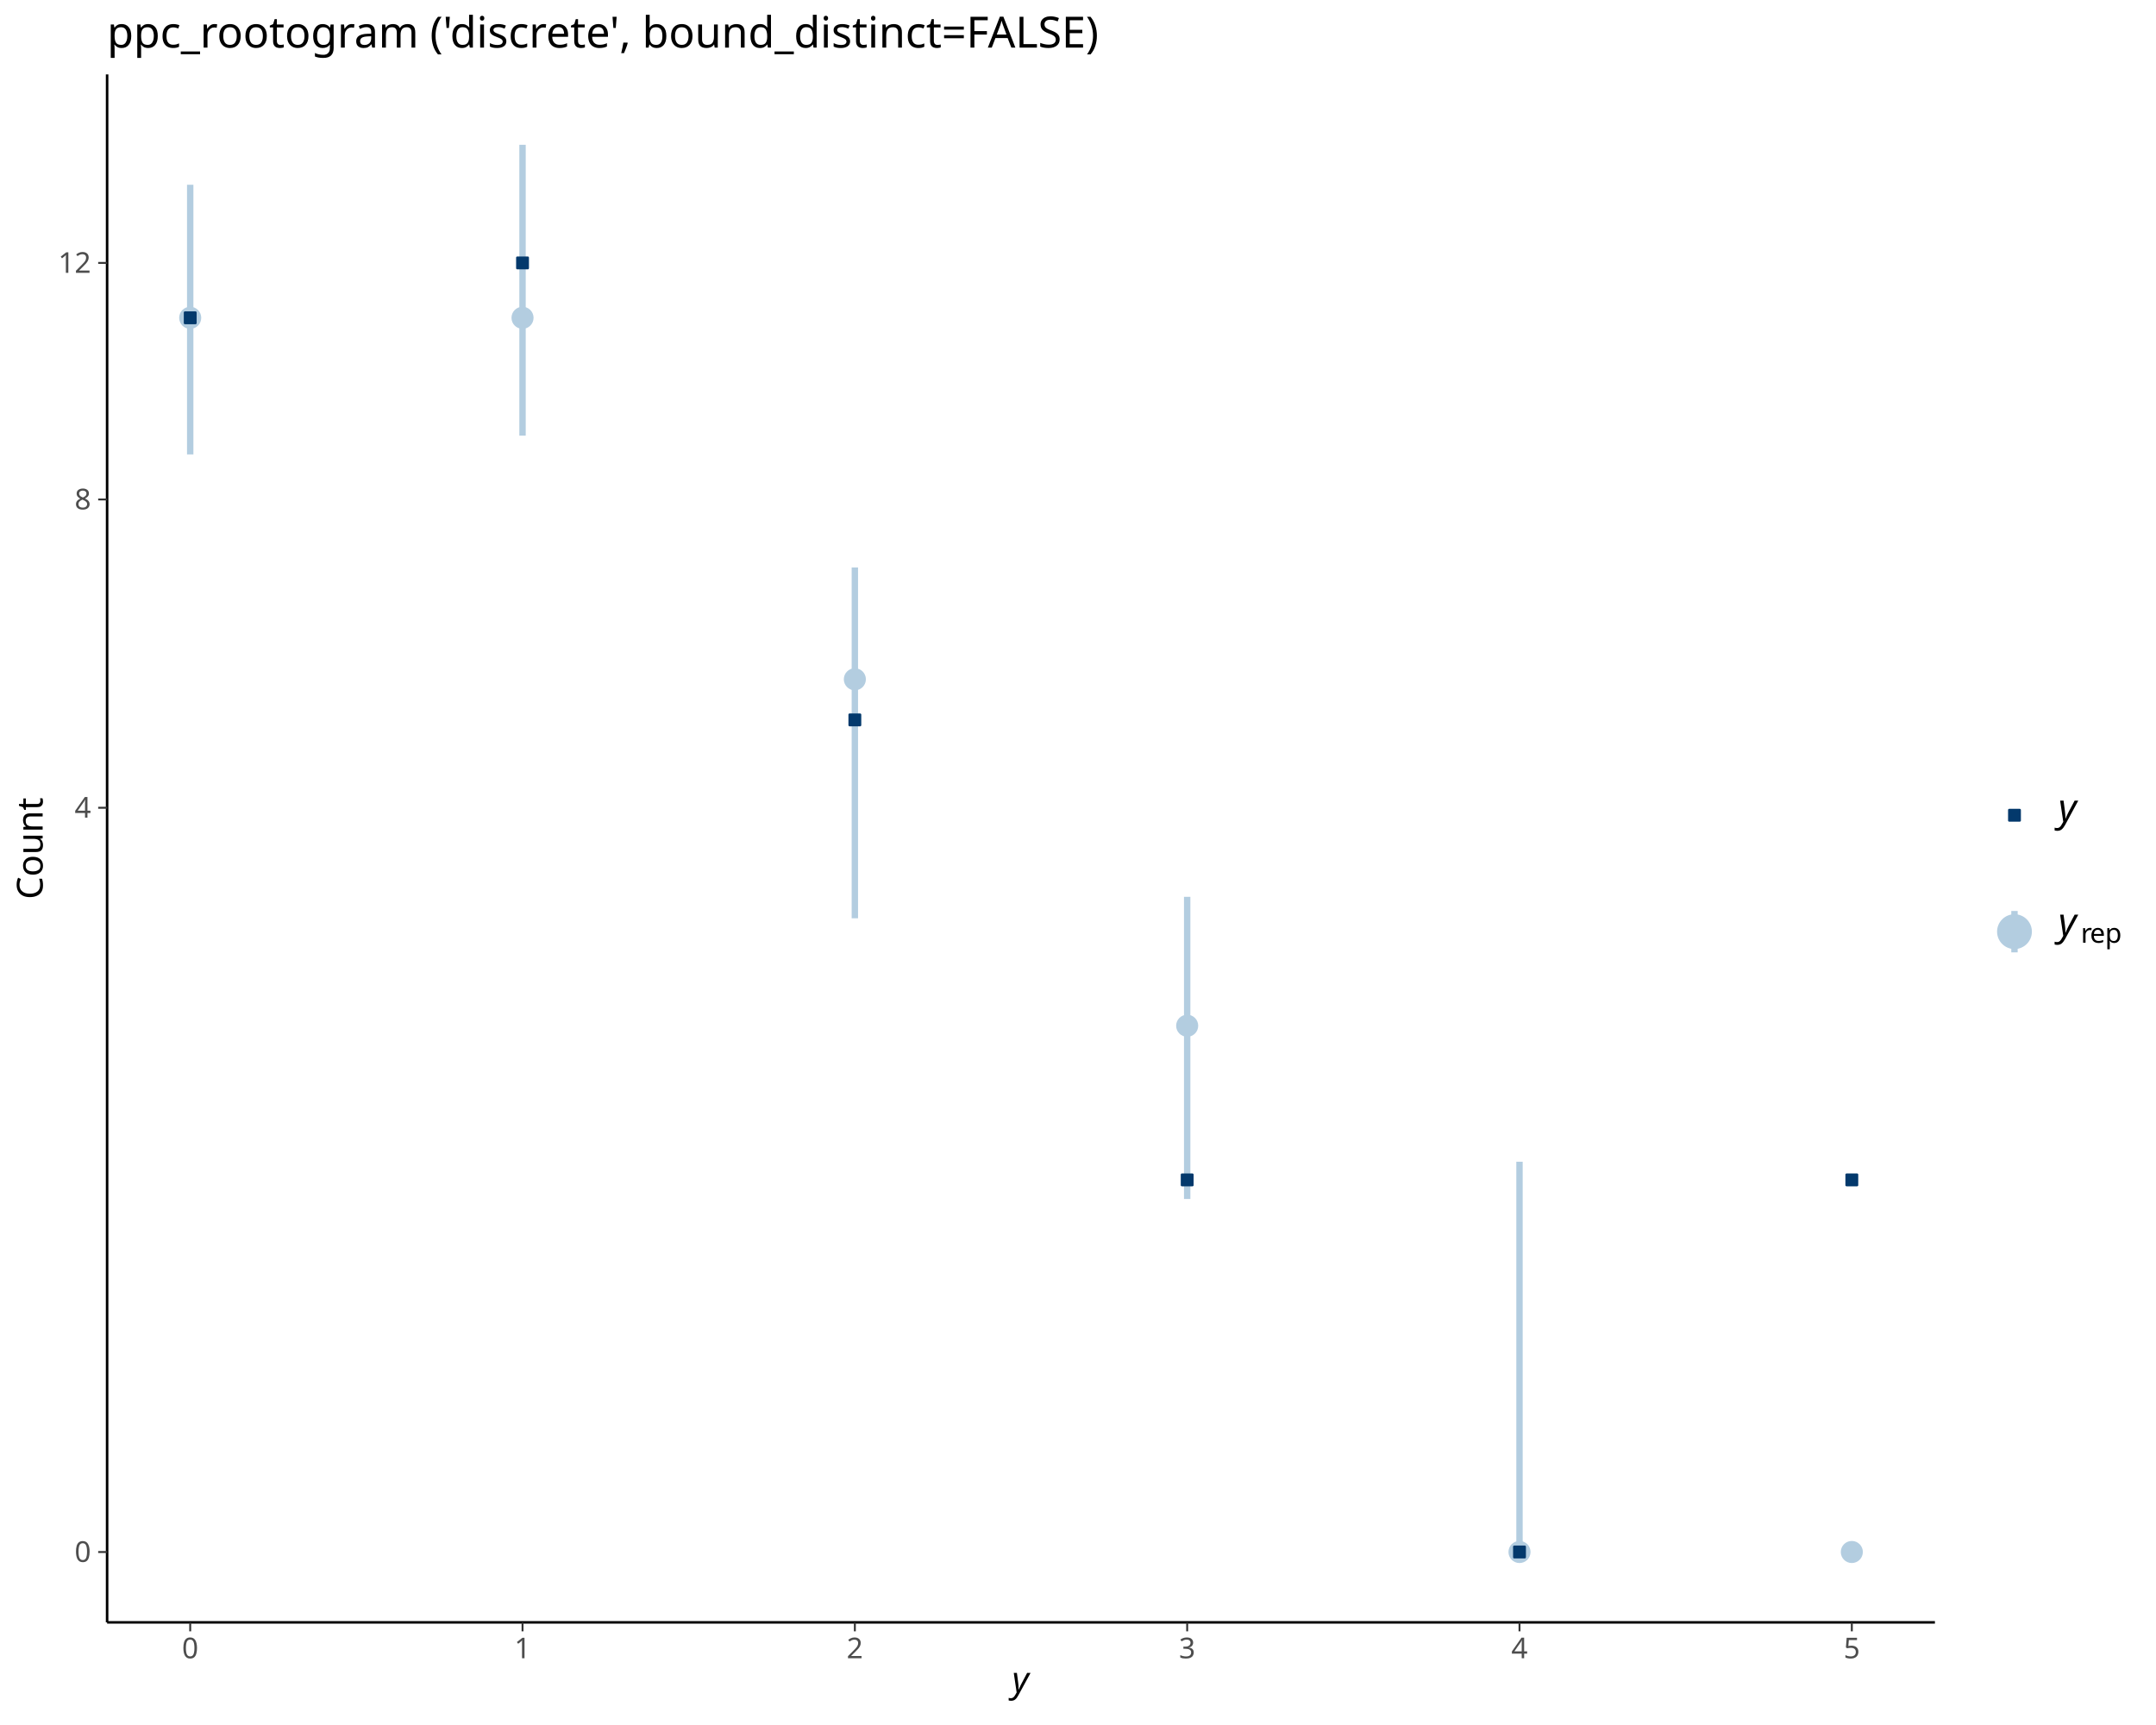
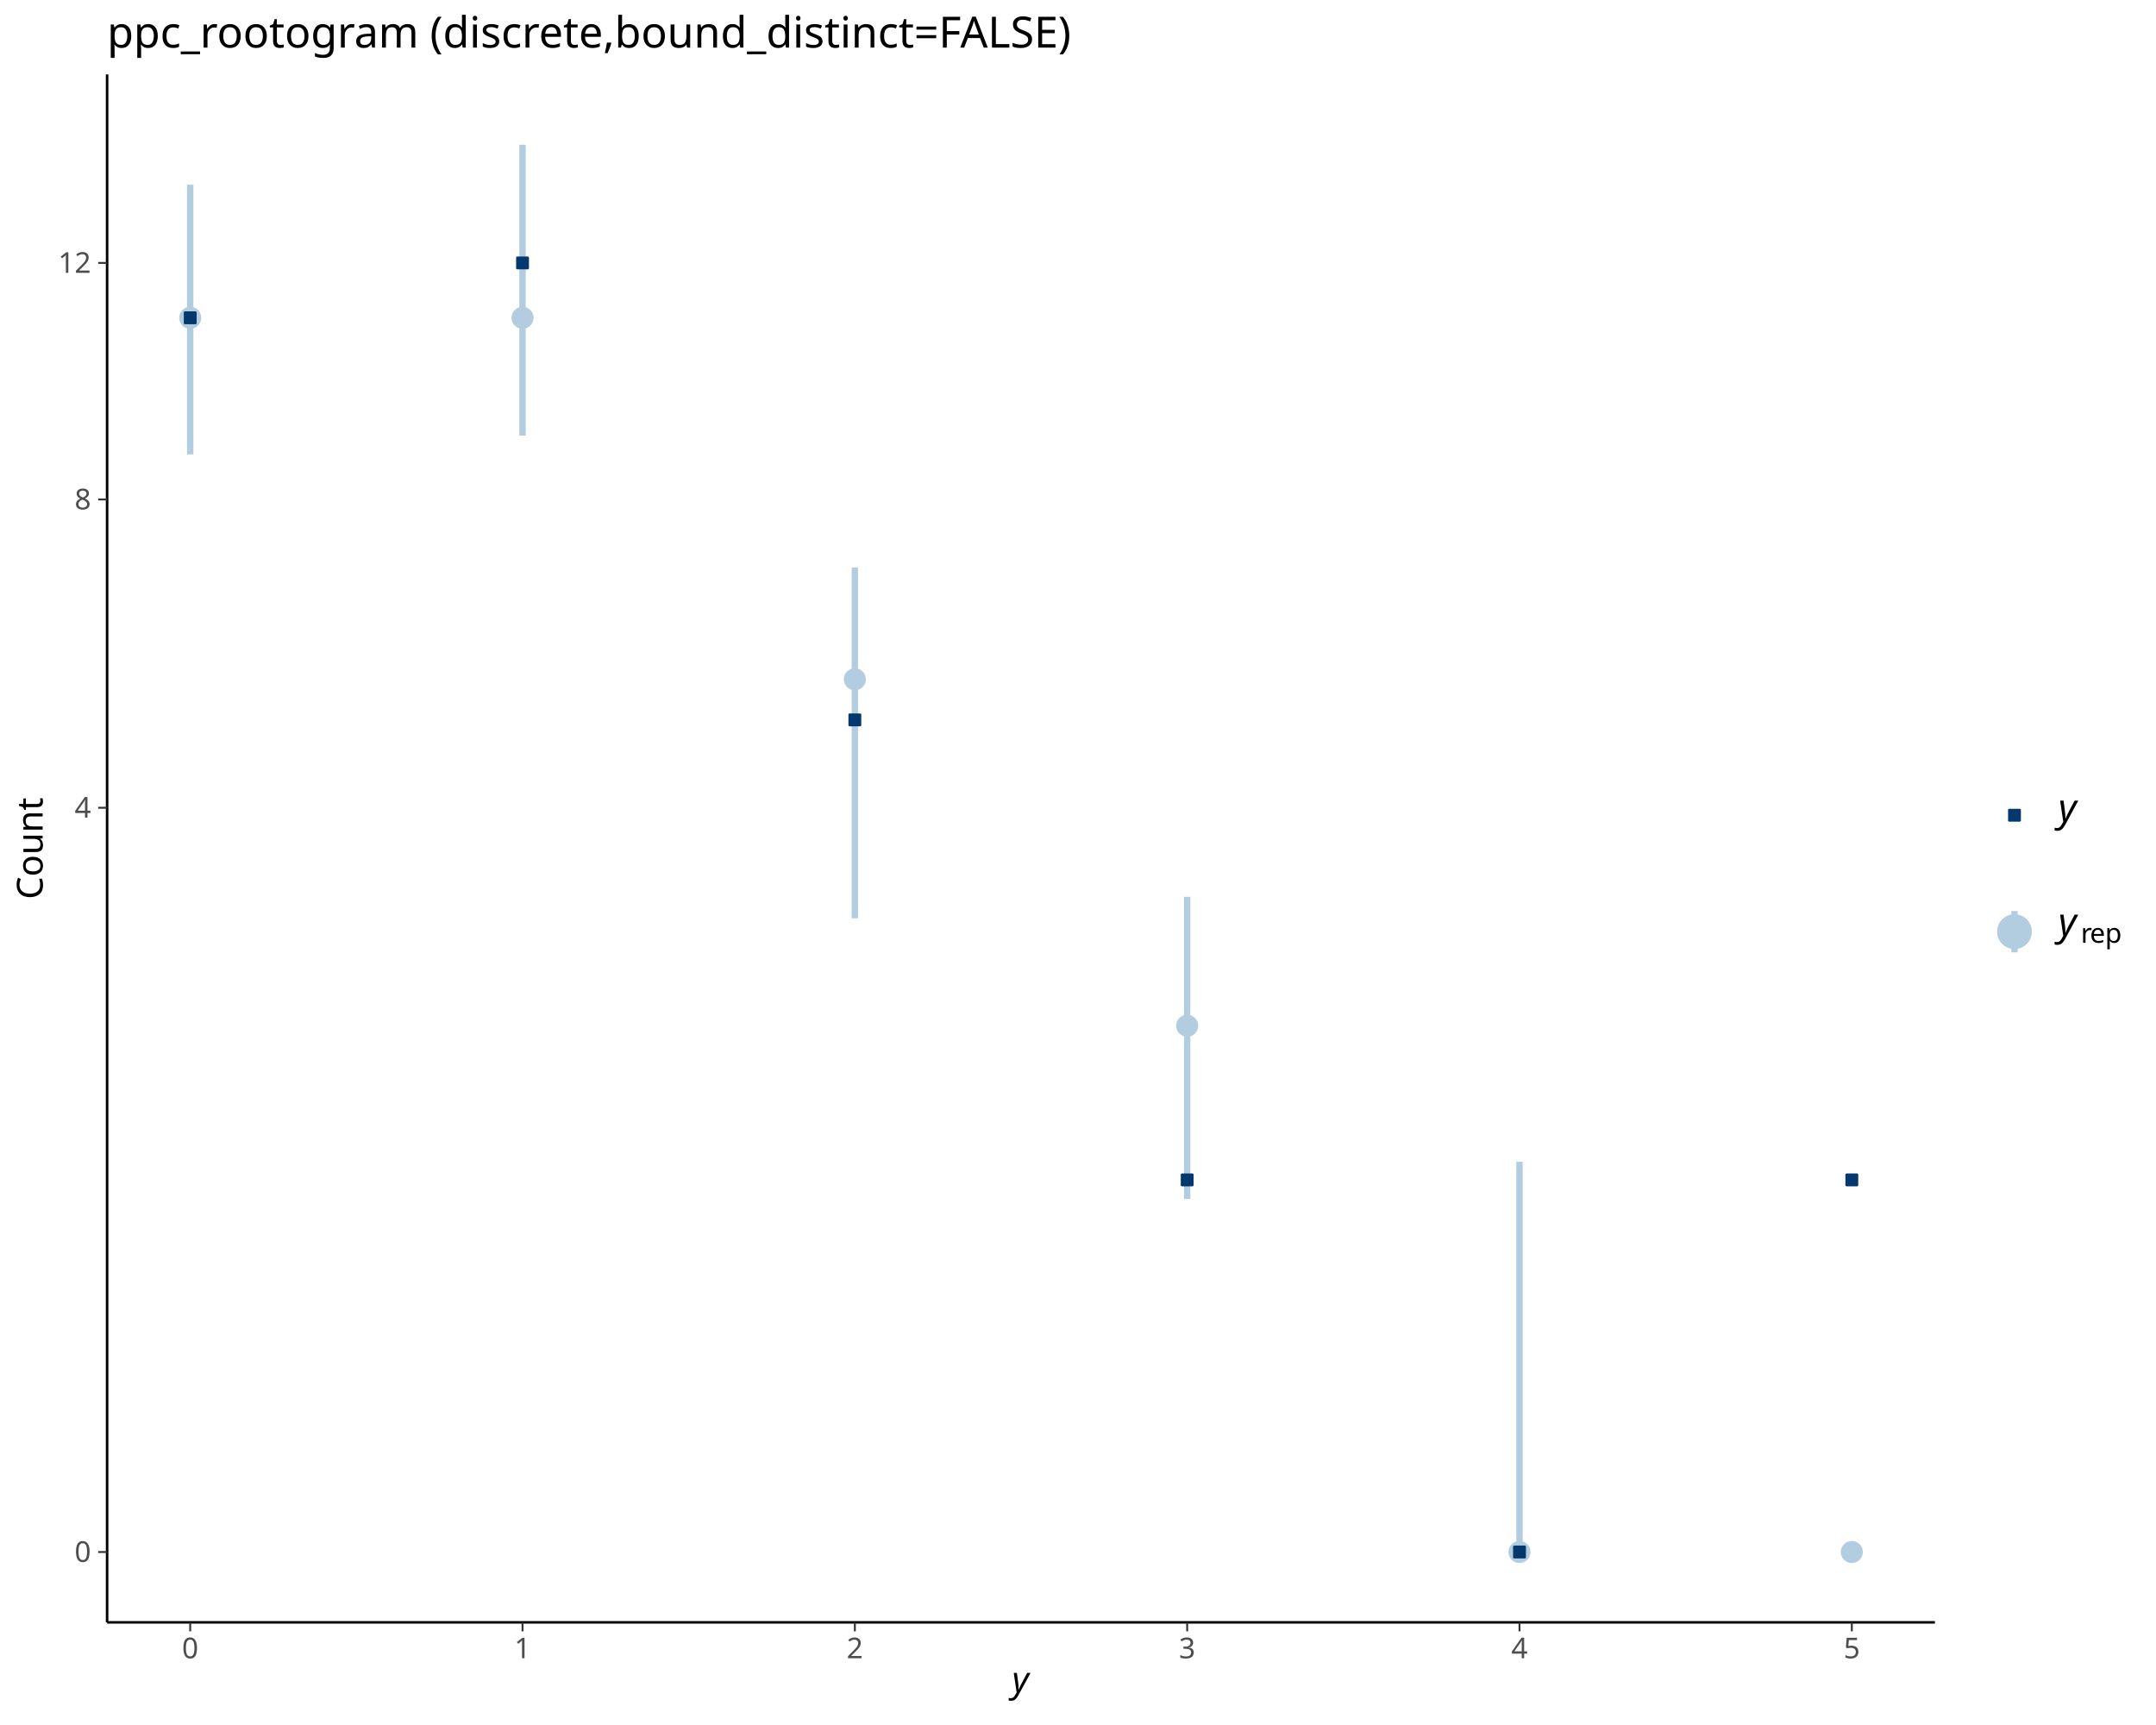
<svg xmlns="http://www.w3.org/2000/svg" class="svglite" data-engine-version="2.0" width="720.00pt" height="576.00pt" viewBox="0 0 720.00 576.00">
  <defs>
    <style type="text/css">
    .svglite line, .svglite polyline, .svglite polygon, .svglite path, .svglite rect, .svglite circle {
      fill: none;
      stroke: #000000;
      stroke-linecap: round;
      stroke-linejoin: round;
      stroke-miterlimit: 10.00;
    }
  </style>
  </defs>
  <rect width="100%" height="100%" style="stroke: none; fill: #FFFFFF;" />
  <defs>
    <clipPath id="cpMC4wMHw3MjAuMDB8MC4wMHw1NzYuMDA=">
      <rect x="0.00" y="0.00" width="720.00" height="576.00" />
    </clipPath>
  </defs>
  <g clip-path="url(#cpMC4wMHw3MjAuMDB8MC4wMHw1NzYuMDA=)">
</g>
  <defs>
    <clipPath id="cpMzUuNzd8NjQ2LjE3fDI0Ljg1fDU0MS43Mw==">
      <rect x="35.77" y="24.85" width="610.39" height="516.87" />
    </clipPath>
  </defs>
  <g clip-path="url(#cpMzUuNzd8NjQ2LjE3fDI0Ljg1fDU0MS43Mw==)">
    <line x1="63.52" y1="151.73" x2="63.52" y2="61.68" style="stroke-width: 2.13; stroke: #B3CDE0; stroke-linecap: butt;" />
    <line x1="174.50" y1="145.46" x2="174.50" y2="48.35" style="stroke-width: 2.13; stroke: #B3CDE0; stroke-linecap: butt;" />
    <line x1="285.48" y1="306.63" x2="285.48" y2="189.48" style="stroke-width: 2.13; stroke: #B3CDE0; stroke-linecap: butt;" />
    <line x1="396.46" y1="400.35" x2="396.46" y2="299.46" style="stroke-width: 2.13; stroke: #B3CDE0; stroke-linecap: butt;" />
    <line x1="507.44" y1="518.23" x2="507.44" y2="387.91" style="stroke-width: 2.13; stroke: #B3CDE0; stroke-linecap: butt;" />
    <line x1="618.42" y1="518.23" x2="618.42" y2="518.23" style="stroke-width: 2.13; stroke: #B3CDE0; stroke-linecap: butt;" />
    <circle cx="63.52" cy="106.12" r="2.91" style="stroke-width: 1.55; stroke: #B3CDE0; fill: #B3CDE0;" />
    <circle cx="174.50" cy="106.12" r="2.91" style="stroke-width: 1.55; stroke: #B3CDE0; fill: #B3CDE0;" />
    <circle cx="285.48" cy="226.82" r="2.91" style="stroke-width: 1.55; stroke: #B3CDE0; fill: #B3CDE0;" />
    <circle cx="396.46" cy="342.51" r="2.91" style="stroke-width: 1.55; stroke: #B3CDE0; fill: #B3CDE0;" />
    <circle cx="507.44" cy="518.23" r="2.91" style="stroke-width: 1.55; stroke: #B3CDE0; fill: #B3CDE0;" />
    <circle cx="618.42" cy="518.23" r="2.91" style="stroke-width: 1.55; stroke: #B3CDE0; fill: #B3CDE0;" />
    <rect x="61.76" y="104.36" width="3.52" height="3.52" style="stroke-width: 0.77; stroke: #03396C; fill: #03396C;" />
    <rect x="172.74" y="86.03" width="3.52" height="3.52" style="stroke-width: 0.77; stroke: #03396C; fill: #03396C;" />
    <rect x="283.72" y="238.62" width="3.52" height="3.52" style="stroke-width: 0.77; stroke: #03396C; fill: #03396C;" />
    <rect x="394.70" y="392.22" width="3.52" height="3.52" style="stroke-width: 0.77; stroke: #03396C; fill: #03396C;" />
    <rect x="505.68" y="516.47" width="3.52" height="3.52" style="stroke-width: 0.77; stroke: #03396C; fill: #03396C;" />
    <rect x="616.66" y="392.22" width="3.52" height="3.52" style="stroke-width: 0.77; stroke: #03396C; fill: #03396C;" />
  </g>
  <g clip-path="url(#cpMC4wMHw3MjAuMDB8MC4wMHw1NzYuMDA=)">
    <polyline points="35.77,541.73 35.77,24.85 " style="stroke-width: 0.85; stroke-linecap: butt;" />
    <text x="30.40" y="521.54" text-anchor="end" style="font-size: 9.60px; fill: #4D4D4D; font-family: sans;" textLength="5.34px" lengthAdjust="spacingAndGlyphs">0</text>
    <text x="30.40" y="273.02" text-anchor="end" style="font-size: 9.60px; fill: #4D4D4D; font-family: sans;" textLength="5.34px" lengthAdjust="spacingAndGlyphs">4</text>
    <text x="30.40" y="170.08" text-anchor="end" style="font-size: 9.60px; fill: #4D4D4D; font-family: sans;" textLength="5.34px" lengthAdjust="spacingAndGlyphs">8</text>
    <text x="30.40" y="91.10" text-anchor="end" style="font-size: 9.60px; fill: #4D4D4D; font-family: sans;" textLength="10.68px" lengthAdjust="spacingAndGlyphs">12</text>
    <polyline points="32.79,518.23 35.77,518.23 " style="stroke-width: 0.64; stroke: #333333; stroke-linecap: butt;" />
    <polyline points="32.79,269.72 35.77,269.72 " style="stroke-width: 0.64; stroke: #333333; stroke-linecap: butt;" />
    <polyline points="32.79,166.78 35.77,166.78 " style="stroke-width: 0.64; stroke: #333333; stroke-linecap: butt;" />
    <polyline points="32.79,87.79 35.77,87.79 " style="stroke-width: 0.64; stroke: #333333; stroke-linecap: butt;" />
    <polyline points="35.77,541.73 646.17,541.73 " style="stroke-width: 0.85; stroke-linecap: butt;" />
    <polyline points="63.52,544.72 63.52,541.73 " style="stroke-width: 0.64; stroke: #333333; stroke-linecap: butt;" />
    <polyline points="174.50,544.72 174.50,541.73 " style="stroke-width: 0.64; stroke: #333333; stroke-linecap: butt;" />
    <polyline points="285.48,544.72 285.48,541.73 " style="stroke-width: 0.64; stroke: #333333; stroke-linecap: butt;" />
    <polyline points="396.46,544.72 396.46,541.73 " style="stroke-width: 0.64; stroke: #333333; stroke-linecap: butt;" />
    <polyline points="507.44,544.72 507.44,541.73 " style="stroke-width: 0.64; stroke: #333333; stroke-linecap: butt;" />
    <polyline points="618.42,544.72 618.42,541.73 " style="stroke-width: 0.64; stroke: #333333; stroke-linecap: butt;" />
    <text x="63.52" y="553.72" text-anchor="middle" style="font-size: 9.60px; fill: #4D4D4D; font-family: sans;" textLength="5.34px" lengthAdjust="spacingAndGlyphs">0</text>
    <text x="174.50" y="553.72" text-anchor="middle" style="font-size: 9.60px; fill: #4D4D4D; font-family: sans;" textLength="5.34px" lengthAdjust="spacingAndGlyphs">1</text>
    <text x="285.48" y="553.72" text-anchor="middle" style="font-size: 9.60px; fill: #4D4D4D; font-family: sans;" textLength="5.34px" lengthAdjust="spacingAndGlyphs">2</text>
    <text x="396.46" y="553.72" text-anchor="middle" style="font-size: 9.60px; fill: #4D4D4D; font-family: sans;" textLength="5.34px" lengthAdjust="spacingAndGlyphs">3</text>
    <text x="507.44" y="553.72" text-anchor="middle" style="font-size: 9.60px; fill: #4D4D4D; font-family: sans;" textLength="5.34px" lengthAdjust="spacingAndGlyphs">4</text>
    <text x="618.42" y="553.72" text-anchor="middle" style="font-size: 9.60px; fill: #4D4D4D; font-family: sans;" textLength="5.34px" lengthAdjust="spacingAndGlyphs">5</text>
    <text x="337.97" y="565.04" style="font-size: 12.00px; font-style: italic; font-family: sans;" textLength="6.00px" lengthAdjust="spacingAndGlyphs">y</text>
    <text transform="translate(14.24,283.29) rotate(-90)" text-anchor="middle" style="font-size: 12.00px; font-family: sans;" textLength="32.03px" lengthAdjust="spacingAndGlyphs">Count</text>
    <text x="664.10" y="256.35" style="font-size: 12.00px; font-family: sans;" textLength="3.33px" lengthAdjust="spacingAndGlyphs"> </text>
    <rect x="670.98" y="270.46" width="3.52" height="3.52" style="stroke-width: 0.77; stroke: #03396C; fill: #03396C;" />
    <text x="687.36" y="274.30" style="font-size: 13.00px; font-style: italic; font-family: sans;" textLength="6.51px" lengthAdjust="spacingAndGlyphs">y</text>
    <line x1="672.74" y1="318.01" x2="672.74" y2="304.18" style="stroke-width: 2.13; stroke: #B3CDE0; stroke-linecap: butt;" />
    <circle cx="672.74" cy="311.09" r="5.04" style="stroke-width: 1.55; stroke: #B3CDE0; fill: #B3CDE0;" />
    <text x="687.36" y="312.38" style="font-size: 13.00px; font-style: italic; font-family: sans;" textLength="6.51px" lengthAdjust="spacingAndGlyphs">y</text>
    <text x="694.89" y="314.79" style="font-size: 9.10px; font-family: sans;" textLength="3.03px" lengthAdjust="spacingAndGlyphs">r</text>
    <text x="697.92" y="314.79" style="font-size: 9.10px; font-family: sans;" textLength="5.06px" lengthAdjust="spacingAndGlyphs">e</text>
    <text x="702.98" y="314.79" style="font-size: 9.10px; font-family: sans;" textLength="5.06px" lengthAdjust="spacingAndGlyphs">p</text>
-     <text x="35.77" y="15.89" style="font-size: 14.40px; font-family: sans;" textLength="321.31px" lengthAdjust="spacingAndGlyphs">ppc_rootogram ('discrete', bound_distinct=FALSE)</text>
+     <text x="35.77" y="15.89" style="font-size: 14.40px; font-family: sans;" textLength="311.82px" lengthAdjust="spacingAndGlyphs">ppc_rootogram (discrete,bound_distinct=FALSE)</text>
  </g>
</svg>
